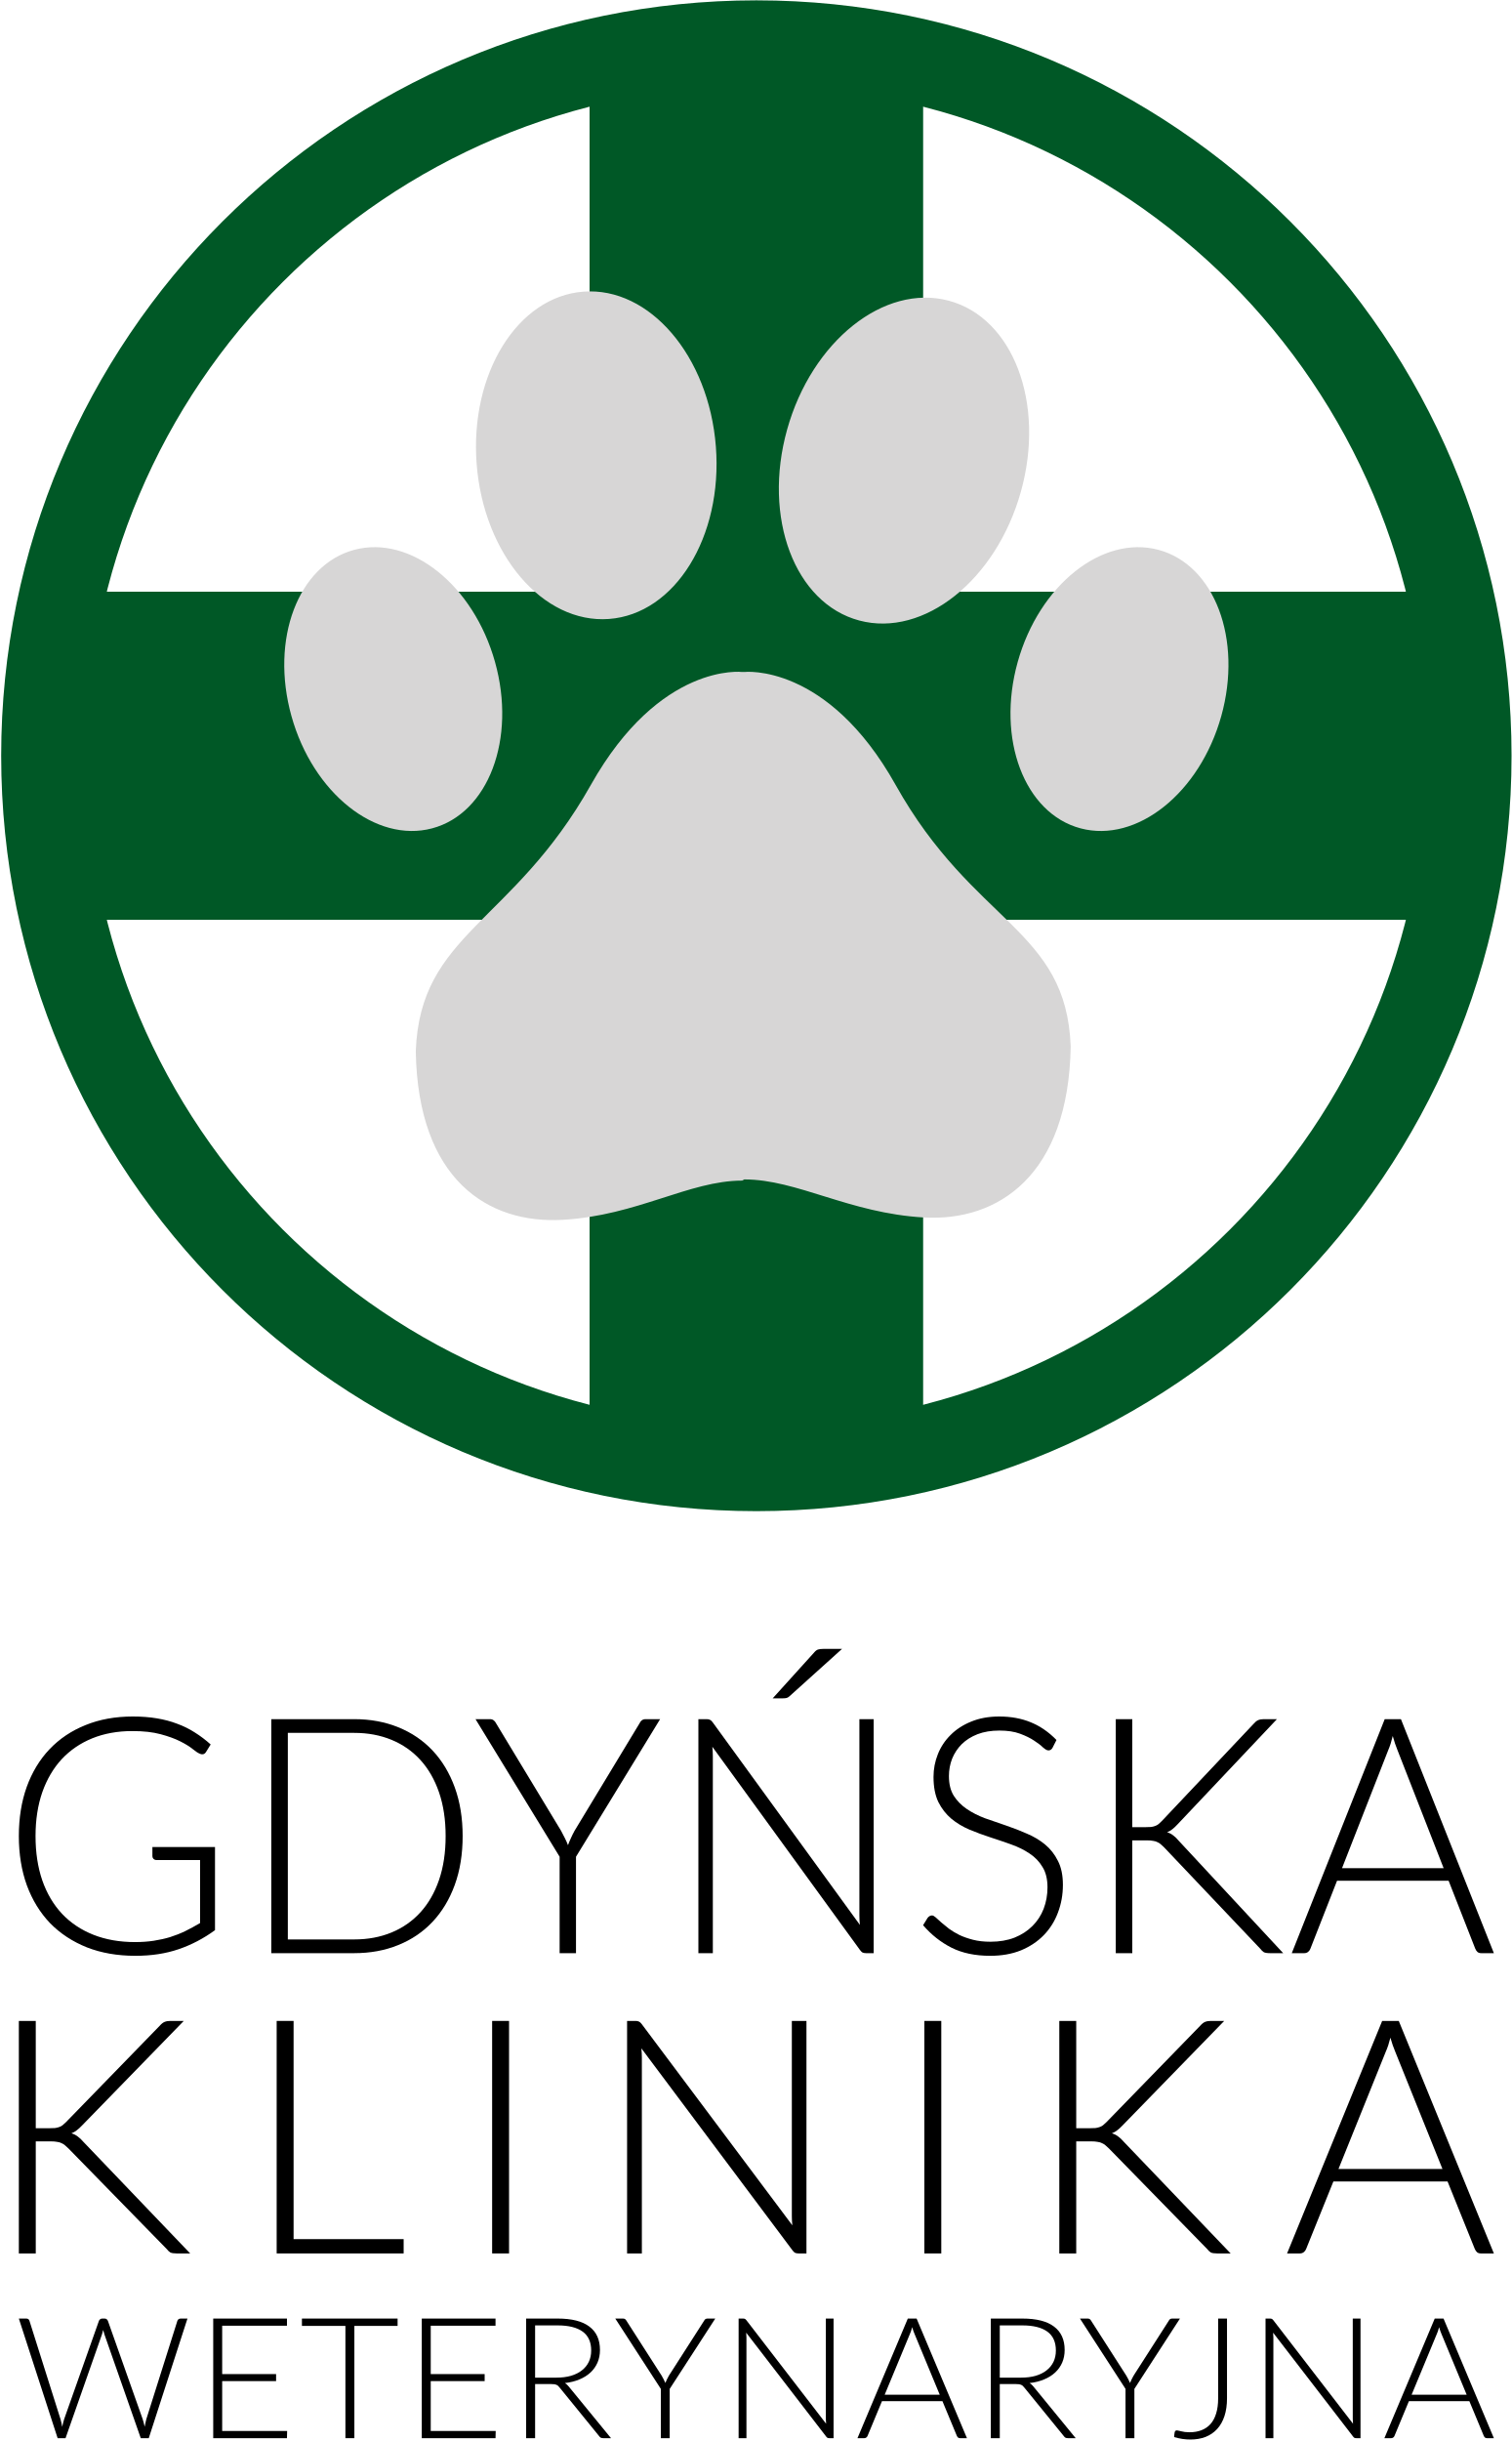
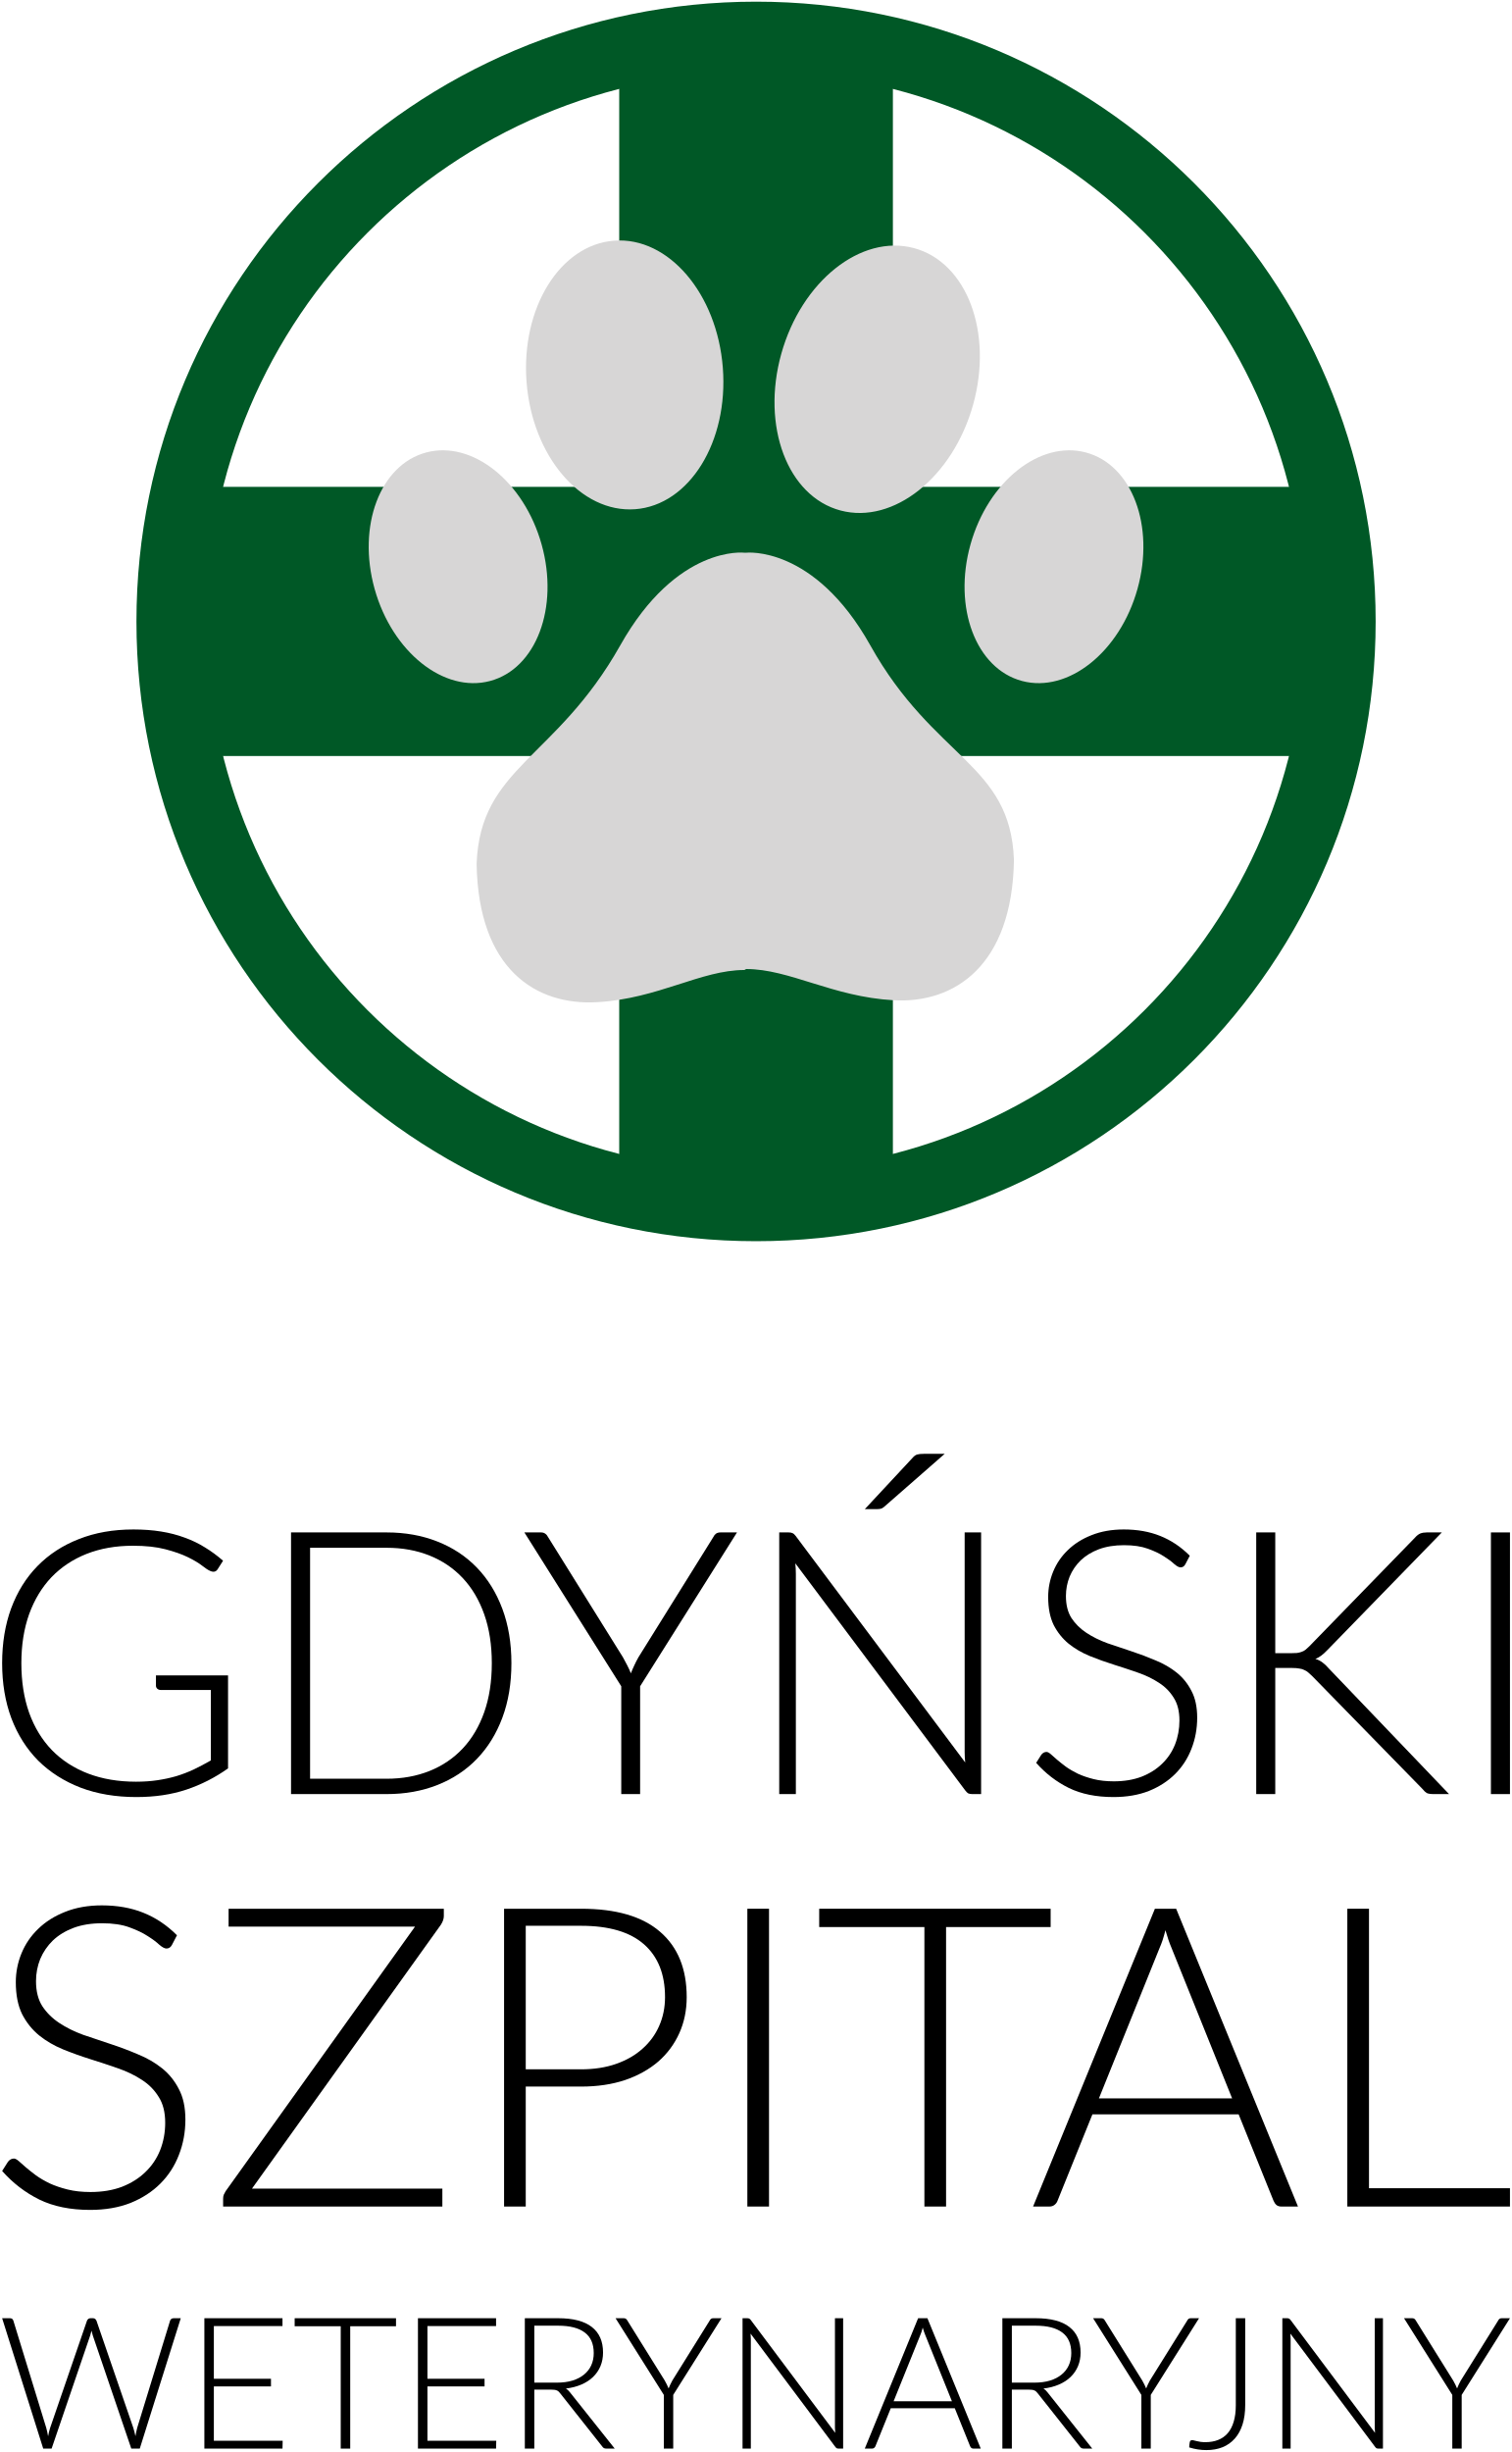
- <svg xmlns="http://www.w3.org/2000/svg" width="835" height="1348" viewBox="0 0 835 1348" fill="none">
-   <path fill-rule="evenodd" clip-rule="evenodd" d="M417.81 834.512C648.202 834.512 834.971 647.742 834.971 417.35C834.971 186.958 648.202 0.189 417.81 0.189C187.418 0.189 0.648 186.958 0.648 417.35C0.648 647.742 187.418 834.512 417.81 834.512ZM417.81 787.341C622.15 787.341 787.801 621.691 787.801 417.35C787.801 213.01 622.15 47.36 417.81 47.36C213.47 47.36 47.819 213.01 47.819 417.35C47.819 621.691 213.47 787.341 417.81 787.341Z" fill="#005826" />
-   <path d="M820.649 507.938V326.763H509.938L509.938 21.243L325.683 21.243L325.683 326.763H14.971V507.938H325.683L325.683 813.458H509.938L509.938 507.938H820.649Z" fill="#005826" />
-   <path d="M591.446 577.946C590.259 648.996 551.45 674.703 510.258 672.321C469.065 669.949 440.414 651.315 411.158 651.315L409.959 651.968C380.703 651.968 352.053 671.256 310.86 673.628C269.666 675.999 230.859 651.588 229.672 580.539C232.06 515.307 282.999 510.51 326.386 433.452C364.589 365.596 409.962 371.087 409.962 371.087H411.158C411.158 371.087 456.922 365.89 494.735 433.452C537.914 510.616 589.058 512.712 591.446 577.946ZM336.397 341.814C372.884 339.114 399.319 296.462 395.439 246.546C391.56 196.63 358.835 158.352 322.348 161.052C285.862 163.751 259.427 206.404 263.306 256.319C267.186 306.235 299.909 344.513 336.397 341.814ZM474.688 342.68C510.344 352.163 550.299 320.309 563.927 271.532C577.554 222.756 559.697 175.527 524.042 166.044C488.386 156.562 448.431 188.416 434.804 237.192C421.176 285.968 439.032 333.198 474.688 342.68ZM639.881 303.626C608.832 295.368 574.037 323.106 562.17 365.582C550.303 408.058 565.853 449.185 596.903 457.442C627.954 465.7 662.747 437.962 674.615 395.486C686.484 353.012 670.933 311.884 639.881 303.626ZM273.449 365.579C261.58 323.105 226.788 295.366 195.738 303.623C164.687 311.881 149.135 353.008 161.004 395.483C172.872 437.957 207.665 465.697 238.716 457.439C269.766 449.183 285.316 408.055 273.449 365.579Z" fill="#D7D6D6" />
-   <path d="M118.766 1019.97V1065.9C112.5 1070.47 105.82 1073.97 98.726 1076.4C91.633 1078.84 83.652 1080.06 74.785 1080.06C64.854 1080.06 55.927 1078.5 48.006 1075.4C40.085 1072.23 33.316 1067.79 27.7 1062.07C22.143 1056.28 17.858 1049.31 14.843 1041.15C11.887 1033 10.409 1023.92 10.409 1013.94C10.409 1003.95 11.857 994.913 14.754 986.816C17.71 978.658 21.907 971.717 27.346 965.994C32.843 960.21 39.464 955.766 47.208 952.661C54.952 949.495 63.671 947.912 73.366 947.912C78.154 947.912 82.559 948.247 86.578 948.917C90.657 949.586 94.441 950.591 97.928 951.93C101.416 953.209 104.667 954.822 107.682 956.77C110.697 958.658 113.594 960.85 116.372 963.346L113.889 967.364C113.062 968.825 111.82 969.16 110.165 968.369C109.278 968.003 108.007 967.151 106.352 965.811C104.697 964.472 102.421 963.072 99.524 961.611C96.628 960.149 93.022 958.84 88.707 957.684C84.45 956.527 79.248 955.949 73.1 955.949C64.942 955.949 57.553 957.288 50.932 959.967C44.37 962.646 38.755 966.481 34.085 971.474C29.474 976.466 25.897 982.554 23.355 989.738C20.872 996.922 19.631 1004.99 19.631 1013.94C19.631 1023.01 20.872 1031.17 23.355 1038.41C25.897 1045.66 29.533 1051.81 34.262 1056.86C39.05 1061.91 44.843 1065.78 51.642 1068.46C58.44 1071.14 66.095 1072.48 74.608 1072.48C78.332 1072.48 81.76 1072.23 84.894 1071.75C88.086 1071.26 91.101 1070.59 93.938 1069.74C96.835 1068.82 99.613 1067.73 102.273 1066.45C104.993 1065.11 107.741 1063.62 110.52 1061.98V1027.18H86.49C85.839 1027.18 85.278 1026.97 84.805 1026.54C84.391 1026.12 84.184 1025.63 84.184 1025.08V1019.97H118.766Z" fill="black" />
-   <path d="M255.561 1013.94C255.561 1023.92 254.112 1032.9 251.216 1040.88C248.319 1048.85 244.24 1055.64 238.979 1061.24C233.718 1066.85 227.393 1071.14 220.003 1074.12C212.673 1077.1 204.574 1078.6 195.707 1078.6H149.864V949.373H195.707C204.574 949.373 212.673 950.865 220.003 953.848C227.393 956.831 233.718 961.124 238.979 966.725C244.24 972.326 248.319 979.114 251.216 987.09C254.112 995.065 255.561 1004.02 255.561 1013.94ZM246.161 1013.94C246.161 1004.93 244.95 996.892 242.526 989.83C240.102 982.767 236.674 976.801 232.24 971.93C227.806 967.06 222.486 963.346 216.279 960.789C210.072 958.232 203.215 956.953 195.707 956.953H158.997V1071.02H195.707C203.215 1071.02 210.072 1069.74 216.279 1067.18C222.486 1064.62 227.806 1060.91 232.24 1056.04C236.674 1051.17 240.102 1045.2 242.526 1038.14C244.95 1031.08 246.161 1023.01 246.161 1013.94Z" fill="black" />
-   <path d="M318.178 1025.35V1078.6H309.134V1025.35L262.67 949.373H270.65C271.478 949.373 272.158 949.586 272.69 950.013C273.222 950.378 273.665 950.926 274.02 951.656L309.932 1011.02C310.7 1012.42 311.41 1013.79 312.06 1015.13C312.71 1016.4 313.272 1017.68 313.745 1018.96C314.218 1017.68 314.75 1016.4 315.341 1015.13C315.932 1013.79 316.612 1012.42 317.38 1011.02L353.292 951.656C353.588 950.987 354.002 950.439 354.534 950.013C355.125 949.586 355.834 949.373 356.662 949.373H364.642L318.178 1025.35Z" fill="black" />
-   <path d="M482.616 949.373V1078.6H478.36C477.591 1078.6 476.941 1078.47 476.409 1078.23C475.936 1077.93 475.463 1077.44 474.99 1076.77L393.501 964.624C393.678 966.451 393.767 968.186 393.767 969.83V1078.6H385.786V949.373H390.309C391.136 949.373 391.757 949.495 392.171 949.739C392.644 949.921 393.146 950.378 393.678 951.108L474.99 1062.98C474.813 1061.15 474.724 1059.42 474.724 1057.77V949.373H482.616ZM465.148 910.561L436.063 936.771C435.531 937.258 434.999 937.562 434.467 937.684C433.935 937.806 433.315 937.866 432.605 937.866H426.841L449.719 912.57C450.428 911.718 451.138 911.17 451.847 910.926C452.615 910.683 453.709 910.561 455.128 910.561H465.148Z" fill="black" />
-   <path d="M581.465 965.081C580.933 966.116 580.164 966.633 579.159 966.633C578.391 966.633 577.386 966.085 576.144 964.99C574.962 963.833 573.336 962.585 571.267 961.245C569.198 959.845 566.597 958.566 563.464 957.41C560.39 956.253 556.577 955.675 552.025 955.675C547.474 955.675 543.454 956.344 539.966 957.684C536.537 959.023 533.641 960.85 531.276 963.163C528.971 965.477 527.197 968.155 525.956 971.2C524.774 974.244 524.182 977.44 524.182 980.789C524.182 985.172 525.069 988.795 526.843 991.656C528.675 994.517 531.069 996.953 534.025 998.962C536.981 1000.97 540.321 1002.68 544.045 1004.08C547.828 1005.42 551.7 1006.75 555.661 1008.09C559.622 1009.43 563.464 1010.93 567.188 1012.57C570.972 1014.15 574.341 1016.16 577.297 1018.6C580.253 1021.03 582.617 1024.05 584.391 1027.64C586.223 1031.17 587.14 1035.58 587.14 1040.88C587.14 1046.3 586.223 1051.41 584.391 1056.22C582.617 1060.97 580.016 1065.11 576.588 1068.64C573.159 1072.17 568.962 1074.97 563.996 1077.04C559.031 1079.05 553.356 1080.06 546.971 1080.06C538.695 1080.06 531.572 1078.57 525.601 1075.58C519.631 1072.54 514.399 1068.4 509.906 1063.16L512.389 1059.14C513.098 1058.23 513.926 1057.77 514.872 1057.77C515.404 1057.77 516.084 1058.14 516.911 1058.87C517.739 1059.6 518.744 1060.51 519.926 1061.61C521.109 1062.64 522.527 1063.8 524.182 1065.08C525.838 1066.3 527.759 1067.45 529.946 1068.55C532.133 1069.59 534.646 1070.47 537.483 1071.2C540.321 1071.93 543.543 1072.29 547.148 1072.29C552.114 1072.29 556.548 1071.53 560.449 1070.01C564.351 1068.43 567.632 1066.3 570.292 1063.62C573.011 1060.94 575.08 1057.77 576.499 1054.12C577.918 1050.41 578.627 1046.45 578.627 1042.25C578.627 1037.68 577.711 1033.94 575.878 1031.02C574.105 1028.03 571.74 1025.57 568.784 1023.62C565.829 1021.61 562.459 1019.94 558.676 1018.6C554.952 1017.26 551.109 1015.95 547.148 1014.67C543.188 1013.39 539.316 1011.96 535.532 1010.38C531.808 1008.79 528.468 1006.79 525.513 1004.35C522.557 1001.85 520.163 998.779 518.33 995.126C516.557 991.412 515.67 986.785 515.67 981.245C515.67 976.922 516.468 972.752 518.064 968.734C519.66 964.716 521.995 961.184 525.069 958.14C528.143 955.035 531.926 952.57 536.419 950.743C540.971 948.856 546.144 947.912 551.937 947.912C558.439 947.912 564.262 948.978 569.405 951.108C574.607 953.239 579.336 956.496 583.593 960.88L581.465 965.081Z" fill="black" />
-   <path d="M625.473 1009.01H632.922C634.045 1009.01 635.02 1008.98 635.848 1008.92C636.676 1008.79 637.415 1008.61 638.065 1008.37C638.774 1008.12 639.395 1007.79 639.927 1007.36C640.518 1006.88 641.139 1006.3 641.789 1005.63L692.421 952.022C693.307 950.987 694.165 950.286 694.992 949.921C695.879 949.556 696.913 949.373 698.096 949.373H705.367L650.568 1007.36C649.444 1008.58 648.439 1009.52 647.553 1010.19C646.725 1010.86 645.779 1011.41 644.715 1011.84C645.957 1012.2 647.08 1012.78 648.085 1013.57C649.09 1014.3 650.095 1015.28 651.1 1016.5L708.825 1078.6H701.465C699.928 1078.6 698.805 1078.41 698.096 1078.05C697.446 1077.62 696.795 1076.98 696.145 1076.13L643.119 1020.24C642.469 1019.57 641.848 1018.99 641.257 1018.51C640.725 1018.02 640.104 1017.62 639.395 1017.32C638.745 1016.95 637.947 1016.71 637.001 1016.59C636.114 1016.4 634.961 1016.31 633.543 1016.31H625.473V1078.6H616.34V949.373H625.473V1009.01Z" fill="black" />
-   <path d="M797.455 1031.66L771.918 966.359C771.031 964.229 770.174 961.671 769.346 958.688C768.992 960.149 768.607 961.55 768.194 962.889C767.78 964.168 767.337 965.355 766.864 966.451L741.326 1031.66H797.455ZM825.21 1078.6H818.205C817.377 1078.6 816.697 1078.38 816.165 1077.96C815.633 1077.47 815.219 1076.86 814.924 1076.13L800.204 1038.6H738.577L723.858 1076.13C723.621 1076.8 723.207 1077.38 722.616 1077.87C722.025 1078.35 721.316 1078.6 720.488 1078.6H713.572L764.913 949.373H773.869L825.21 1078.6Z" fill="black" />
-   <path d="M103.552 1280.38L82.176 1346.44H77.757L57.678 1289.11C57.421 1288.33 57.197 1287.52 57.005 1286.68C56.813 1287.52 56.589 1288.33 56.332 1289.11L36.205 1346.44H31.834L10.41 1280.38H14.493C15.421 1280.38 16.014 1280.8 16.27 1281.64L33.419 1335.93C33.771 1337.18 34.092 1338.6 34.38 1340.18C34.54 1339.37 34.7 1338.63 34.86 1337.94C35.02 1337.23 35.212 1336.56 35.437 1335.93L54.651 1281.64C54.779 1281.3 55.003 1281 55.324 1280.76C55.644 1280.51 56.028 1280.38 56.477 1280.38H57.822C58.27 1280.38 58.638 1280.51 58.926 1280.76C59.215 1280.97 59.439 1281.27 59.599 1281.64L78.814 1335.93C79.038 1336.53 79.23 1337.18 79.39 1337.9C79.582 1338.61 79.758 1339.36 79.918 1340.14C80.078 1339.36 80.222 1338.63 80.351 1337.94C80.511 1337.23 80.671 1336.56 80.831 1335.93L97.98 1281.64C98.076 1281.3 98.284 1281 98.605 1280.76C98.957 1280.51 99.357 1280.38 99.805 1280.38H103.552Z" fill="black" />
-   <path d="M158.612 1342.47L158.516 1346.44H117.781V1280.38H158.516V1284.35H122.729V1311.05H152.511V1314.93H122.729V1342.47H158.612Z" fill="black" />
-   <path d="M219.625 1284.44H195.751V1346.44H190.804V1284.44H166.785V1280.38H219.625V1284.44Z" fill="black" />
-   <path d="M273.82 1342.47L273.724 1346.44H232.989V1280.38H273.724V1284.35H237.937V1311.05H267.72V1314.93H237.937V1342.47H273.82Z" fill="black" />
-   <path d="M307.357 1313.01C310.368 1313.01 313.058 1312.67 315.427 1311.99C317.829 1311.27 319.847 1310.26 321.48 1308.95C323.145 1307.64 324.41 1306.07 325.275 1304.24C326.139 1302.4 326.572 1300.33 326.572 1298.03C326.572 1293.33 324.987 1289.84 321.816 1287.57C318.678 1285.3 314.082 1284.16 308.03 1284.16H295.588V1313.01H307.357ZM337.524 1346.44H333.297C332.752 1346.44 332.288 1346.36 331.904 1346.2C331.552 1346.02 331.215 1345.69 330.895 1345.22L309.087 1318.43C308.83 1318.09 308.558 1317.79 308.27 1317.54C308.014 1317.29 307.71 1317.11 307.357 1316.98C307.037 1316.83 306.637 1316.72 306.156 1316.65C305.708 1316.59 305.148 1316.56 304.475 1316.56H295.588V1346.44H290.641V1280.38H308.03C315.844 1280.38 321.688 1281.86 325.563 1284.82C329.47 1287.74 331.423 1292.05 331.423 1297.75C331.423 1300.27 330.975 1302.57 330.078 1304.66C329.182 1306.74 327.885 1308.58 326.188 1310.17C324.522 1311.72 322.489 1313 320.087 1313.99C317.717 1314.99 315.043 1315.66 312.065 1316C312.833 1316.47 313.522 1317.09 314.13 1317.87L337.524 1346.44Z" fill="black" />
-   <path d="M369.94 1319.22V1346.44H365.041V1319.22L339.87 1280.38H344.193C344.641 1280.38 345.01 1280.49 345.298 1280.71C345.586 1280.9 345.826 1281.18 346.018 1281.55L365.473 1311.89C365.889 1312.61 366.274 1313.31 366.626 1313.99C366.978 1314.65 367.282 1315.3 367.539 1315.95C367.795 1315.3 368.083 1314.65 368.403 1313.99C368.724 1313.31 369.092 1312.61 369.508 1311.89L388.963 1281.55C389.123 1281.21 389.347 1280.93 389.635 1280.71C389.956 1280.49 390.34 1280.38 390.788 1280.38H395.112L369.94 1319.22Z" fill="black" />
-   <path d="M460.463 1280.38V1346.44H458.157C457.741 1346.44 457.388 1346.38 457.1 1346.25C456.844 1346.1 456.588 1345.85 456.332 1345.5L412.186 1288.18C412.282 1289.11 412.33 1290 412.33 1290.84V1346.44H408.007V1280.38H410.457C410.905 1280.38 411.242 1280.44 411.466 1280.57C411.722 1280.66 411.994 1280.9 412.282 1281.27L456.332 1338.46C456.236 1337.52 456.188 1336.63 456.188 1335.79V1280.38H460.463Z" fill="black" />
-   <path d="M519.104 1322.44L505.27 1289.07C504.789 1287.98 504.325 1286.67 503.876 1285.14C503.684 1285.89 503.476 1286.61 503.252 1287.29C503.028 1287.94 502.788 1288.55 502.531 1289.11L488.697 1322.44H519.104ZM534.139 1346.44H530.345C529.896 1346.44 529.528 1346.33 529.24 1346.11C528.952 1345.86 528.727 1345.55 528.567 1345.18L520.593 1325.99H487.208L479.234 1345.18C479.106 1345.52 478.882 1345.82 478.561 1346.06C478.241 1346.31 477.857 1346.44 477.408 1346.44H473.662L501.475 1280.38H506.326L534.139 1346.44Z" fill="black" />
-   <path d="M564.044 1313.01C567.055 1313.01 569.745 1312.67 572.114 1311.99C574.516 1311.27 576.534 1310.26 578.167 1308.95C579.832 1307.64 581.097 1306.07 581.962 1304.24C582.827 1302.4 583.259 1300.33 583.259 1298.03C583.259 1293.33 581.674 1289.84 578.503 1287.57C575.365 1285.3 570.769 1284.16 564.717 1284.16H552.275V1313.01H564.044ZM594.211 1346.44H589.984C589.44 1346.44 588.975 1346.36 588.591 1346.2C588.239 1346.02 587.902 1345.69 587.582 1345.22L565.774 1318.43C565.517 1318.09 565.245 1317.79 564.957 1317.54C564.701 1317.29 564.397 1317.11 564.044 1316.98C563.724 1316.83 563.324 1316.72 562.843 1316.65C562.395 1316.59 561.835 1316.56 561.162 1316.56H552.275V1346.44H547.328V1280.38H564.717C572.531 1280.38 578.375 1281.86 582.25 1284.82C586.157 1287.74 588.111 1292.05 588.111 1297.75C588.111 1300.27 587.662 1302.57 586.766 1304.66C585.869 1306.74 584.572 1308.58 582.875 1310.17C581.209 1311.72 579.176 1313 576.774 1313.99C574.404 1314.99 571.73 1315.66 568.752 1316C569.52 1316.47 570.209 1317.09 570.817 1317.87L594.211 1346.44Z" fill="black" />
-   <path d="M626.628 1319.22V1346.44H621.728V1319.22L596.557 1280.38H600.88C601.328 1280.38 601.697 1280.49 601.985 1280.71C602.273 1280.9 602.513 1281.18 602.705 1281.55L622.16 1311.89C622.576 1312.61 622.961 1313.31 623.313 1313.99C623.665 1314.65 623.97 1315.3 624.226 1315.95C624.482 1315.3 624.77 1314.65 625.09 1313.99C625.411 1313.31 625.779 1312.61 626.195 1311.89L645.65 1281.55C645.81 1281.21 646.034 1280.93 646.323 1280.71C646.643 1280.49 647.027 1280.38 647.475 1280.38H651.799L626.628 1319.22Z" fill="black" />
-   <path d="M677.792 1324.4C677.792 1328.11 677.327 1331.38 676.399 1334.21C675.47 1337.04 674.125 1339.42 672.363 1341.35C670.602 1343.28 668.473 1344.74 665.975 1345.74C663.477 1346.7 660.659 1347.19 657.52 1347.19C656.079 1347.19 654.622 1347.08 653.149 1346.86C651.676 1346.64 650.155 1346.3 648.585 1345.83C648.617 1345.4 648.649 1344.96 648.682 1344.52C648.746 1344.09 648.81 1343.65 648.874 1343.22C648.938 1342.94 649.05 1342.69 649.21 1342.47C649.402 1342.25 649.722 1342.14 650.171 1342.14C650.459 1342.14 650.795 1342.21 651.179 1342.33C651.596 1342.42 652.076 1342.53 652.621 1342.66C653.165 1342.78 653.805 1342.91 654.542 1343.03C655.278 1343.12 656.127 1343.17 657.088 1343.17C659.522 1343.17 661.715 1342.8 663.669 1342.05C665.622 1341.3 667.288 1340.17 668.665 1338.64C670.042 1337.09 671.082 1335.14 671.787 1332.81C672.524 1330.44 672.892 1327.67 672.892 1324.5V1280.38H677.792V1324.4Z" fill="black" />
-   <path d="M751.534 1280.38V1346.44H749.228C748.811 1346.44 748.459 1346.38 748.171 1346.25C747.915 1346.1 747.659 1345.85 747.402 1345.5L703.257 1288.18C703.353 1289.11 703.401 1290 703.401 1290.84V1346.44H699.078V1280.38H701.528C701.976 1280.38 702.312 1280.44 702.536 1280.57C702.793 1280.66 703.065 1280.9 703.353 1281.27L747.402 1338.46C747.306 1337.52 747.258 1336.63 747.258 1335.79V1280.38H751.534Z" fill="black" />
-   <path d="M810.175 1322.44L796.34 1289.07C795.86 1287.98 795.395 1286.67 794.947 1285.14C794.755 1285.89 794.547 1286.61 794.323 1287.29C794.099 1287.94 793.858 1288.55 793.602 1289.11L779.768 1322.44H810.175ZM825.21 1346.44H821.415C820.967 1346.44 820.599 1346.33 820.31 1346.11C820.022 1345.86 819.798 1345.55 819.638 1345.18L811.664 1325.99H778.279L770.304 1345.18C770.176 1345.52 769.952 1345.82 769.632 1346.06C769.312 1346.31 768.927 1346.44 768.479 1346.44H764.732L792.545 1280.38H797.397L825.21 1346.44Z" fill="black" />
-   <path d="M19.756 1175.27H27.378C28.527 1175.27 29.526 1175.24 30.372 1175.18C31.219 1175.06 31.976 1174.88 32.641 1174.64C33.367 1174.4 34.002 1174.06 34.546 1173.64C35.151 1173.16 35.786 1172.58 36.452 1171.92L88.264 1118.65C89.172 1117.62 90.049 1116.93 90.896 1116.57C91.803 1116.2 92.862 1116.02 94.072 1116.02H101.512L45.435 1173.64C44.286 1174.85 43.258 1175.79 42.35 1176.45C41.503 1177.12 40.535 1177.66 39.446 1178.09C40.717 1178.45 41.866 1179.02 42.895 1179.81C43.923 1180.54 44.951 1181.51 45.98 1182.71L105.051 1244.42H97.52C95.947 1244.42 94.798 1244.24 94.072 1243.87C93.406 1243.45 92.741 1242.82 92.076 1241.97L37.813 1186.44C37.148 1185.77 36.513 1185.2 35.907 1184.71C35.363 1184.23 34.728 1183.83 34.002 1183.53C33.337 1183.17 32.52 1182.93 31.552 1182.81C30.645 1182.62 29.465 1182.53 28.013 1182.53H19.756V1244.42H10.41V1116.02H19.756V1175.27Z" fill="black" />
-   <path d="M222.971 1236.52V1244.42H152.829V1116.02H162.175V1236.52H222.971Z" fill="black" />
-   <path d="M281.2 1244.42H271.854V1116.02H281.2V1244.42Z" fill="black" />
-   <path d="M445.483 1116.02V1244.42H441.128C440.341 1244.42 439.676 1244.3 439.132 1244.06C438.648 1243.75 438.164 1243.27 437.68 1242.6L354.29 1131.17C354.471 1132.99 354.562 1134.71 354.562 1136.35V1244.42H346.395V1116.02H351.023C351.87 1116.02 352.505 1116.14 352.929 1116.38C353.413 1116.57 353.927 1117.02 354.471 1117.75L437.68 1228.9C437.498 1227.09 437.408 1225.36 437.408 1223.73V1116.02H445.483Z" fill="black" />
-   <path d="M519.96 1244.42H510.613V1116.02H519.96V1244.42Z" fill="black" />
-   <path d="M594.501 1175.27H602.123C603.273 1175.27 604.271 1175.24 605.118 1175.18C605.965 1175.06 606.721 1174.88 607.386 1174.64C608.112 1174.4 608.747 1174.06 609.292 1173.64C609.897 1173.16 610.532 1172.58 611.197 1171.92L663.01 1118.65C663.917 1117.62 664.794 1116.93 665.641 1116.57C666.549 1116.2 667.607 1116.02 668.817 1116.02H676.258L620.18 1173.64C619.031 1174.85 618.003 1175.79 617.095 1176.45C616.248 1177.12 615.28 1177.66 614.192 1178.09C615.462 1178.45 616.611 1179.02 617.64 1179.81C618.668 1180.54 619.697 1181.51 620.725 1182.71L679.797 1244.42H672.265C670.692 1244.42 669.543 1244.24 668.817 1243.87C668.152 1243.45 667.486 1242.82 666.821 1241.97L612.558 1186.44C611.893 1185.77 611.258 1185.2 610.653 1184.71C610.108 1184.23 609.473 1183.83 608.747 1183.53C608.082 1183.17 607.265 1182.93 606.297 1182.81C605.39 1182.62 604.21 1182.53 602.758 1182.53H594.501V1244.42H585.155V1116.02H594.501V1175.27Z" fill="black" />
-   <path d="M796.809 1197.78L770.675 1132.9C769.768 1130.78 768.891 1128.24 768.044 1125.28C767.681 1126.73 767.288 1128.12 766.864 1129.45C766.441 1130.72 765.987 1131.9 765.503 1132.99L739.37 1197.78H796.809ZM825.21 1244.42H818.042C817.195 1244.42 816.499 1244.21 815.955 1243.78C815.41 1243.3 814.987 1242.69 814.684 1241.97L799.622 1204.67H736.557L721.494 1241.97C721.252 1242.63 720.829 1243.21 720.224 1243.69C719.619 1244.18 718.893 1244.42 718.046 1244.42H710.969L763.507 1116.02H772.672L825.21 1244.42Z" fill="black" />
+ <svg xmlns="http://www.w3.org/2000/svg" width="656" height="1064" viewBox="0 0 656 1064" fill="none">
+   <path fill-rule="evenodd" clip-rule="evenodd" d="M328.159 538.597C476.689 538.597 597.096 418.19 597.096 269.66C597.096 121.13 476.689 0.723 328.159 0.723C179.63 0.723 59.223 121.13 59.223 269.66C59.223 418.19 179.63 538.597 328.159 538.597ZM328.159 508.187C459.894 508.187 566.686 401.395 566.686 269.66C566.686 137.925 459.894 31.133 328.159 31.133C196.425 31.133 89.633 137.925 89.633 269.66C89.633 401.395 196.425 508.187 328.159 508.187Z" fill="#005826" />
+   <path d="M587.863 328.06V211.259H387.553L387.553 14.296L268.767 14.296L268.767 211.259H68.456V328.06H268.767L268.767 525.024H387.553L387.553 328.06H587.863Z" fill="#005826" />
+   <path d="M440.1 373.193C439.335 418.998 414.315 435.571 387.76 434.035C361.203 432.506 342.732 420.493 323.871 420.493L323.098 420.914C304.237 420.914 285.767 433.348 259.211 434.877C232.654 436.406 207.636 420.669 206.871 374.865C208.41 332.811 241.249 329.719 269.22 280.04C293.849 236.294 323.1 239.835 323.1 239.835H323.871C323.871 239.835 353.374 236.484 377.752 280.04C405.589 329.786 438.56 331.138 440.1 373.193ZM275.674 220.963C299.196 219.222 316.239 191.725 313.738 159.545C311.237 127.365 290.14 102.688 266.617 104.428C243.095 106.169 226.053 133.666 228.554 165.846C231.055 198.026 252.151 222.703 275.674 220.963ZM364.828 221.521C387.815 227.635 413.573 207.099 422.359 175.654C431.144 144.208 419.632 113.76 396.646 107.647C373.659 101.534 347.901 122.07 339.115 153.515C330.33 184.96 341.841 215.408 364.828 221.521ZM471.325 196.344C451.308 191.02 428.877 208.902 421.226 236.286C413.576 263.669 423.601 290.183 443.618 295.506C463.636 300.83 486.066 282.948 493.718 255.564C501.369 228.182 491.344 201.667 471.325 196.344ZM235.092 236.283C227.441 208.901 205.011 191.018 184.993 196.342C164.975 201.665 154.95 228.18 162.601 255.563C170.252 282.945 192.683 300.828 212.701 295.504C232.718 290.182 242.743 263.667 235.092 236.283Z" fill="#D7D6D6" />
+   <path d="M74.624 843.97C74.076 845.005 73.285 845.523 72.25 845.523C71.458 845.523 70.423 844.975 69.145 843.879C67.927 842.722 66.253 841.474 64.122 840.135C61.991 838.734 59.312 837.456 56.085 836.299C52.919 835.142 48.992 834.564 44.305 834.564C39.617 834.564 35.477 835.234 31.885 836.573C28.353 837.912 25.37 839.739 22.935 842.052C20.56 844.366 18.734 847.045 17.455 850.089C16.238 853.133 15.629 856.329 15.629 859.678C15.629 864.061 16.542 867.684 18.369 870.545C20.256 873.407 22.722 875.842 25.766 877.851C28.81 879.86 32.25 881.565 36.085 882.965C39.982 884.305 43.97 885.644 48.049 886.984C52.128 888.323 56.085 889.815 59.921 891.459C63.817 893.041 67.288 895.051 70.332 897.486C73.376 899.921 75.811 902.935 77.638 906.527C79.525 910.058 80.469 914.472 80.469 919.769C80.469 925.187 79.525 930.302 77.638 935.111C75.811 939.86 73.132 944 69.601 947.531C66.07 951.063 61.747 953.863 56.633 955.933C51.519 957.942 45.674 958.947 39.099 958.947C30.576 958.947 23.239 957.455 17.09 954.472C10.941 951.428 5.553 947.288 0.926 942.052L3.483 938.034C4.213 937.12 5.066 936.664 6.04 936.664C6.588 936.664 7.288 937.029 8.14 937.76C8.993 938.49 10.028 939.404 11.245 940.499C12.463 941.534 13.924 942.691 15.629 943.97C17.334 945.187 19.312 946.344 21.565 947.44C23.818 948.475 26.405 949.358 29.328 950.088C32.25 950.819 35.568 951.184 39.282 951.184C44.396 951.184 48.962 950.423 52.98 948.901C56.999 947.318 60.378 945.187 63.117 942.509C65.918 939.83 68.049 936.664 69.51 933.011C70.971 929.297 71.702 925.34 71.702 921.139C71.702 916.573 70.758 912.828 68.871 909.906C67.044 906.923 64.609 904.457 61.565 902.509C58.521 900.5 55.05 898.825 51.154 897.486C47.318 896.146 43.361 894.838 39.282 893.559C35.203 892.28 31.215 890.85 27.318 889.267C23.483 887.684 20.043 885.675 16.999 883.239C13.955 880.743 11.489 877.669 9.602 874.016C7.775 870.302 6.862 865.675 6.862 860.134C6.862 855.812 7.684 851.641 9.328 847.623C10.971 843.605 13.376 840.074 16.542 837.03C19.708 833.925 23.605 831.459 28.232 829.632C32.92 827.745 38.247 826.801 44.213 826.801C50.91 826.801 56.907 827.867 62.204 829.998C67.562 832.128 72.432 835.386 76.816 839.769L74.624 843.97Z" fill="black" />
+   <path d="M192.643 831.459C192.643 832.616 192.217 833.864 191.364 835.203L109.356 949.723H192.004V957.486H96.844V954.107C96.844 953.437 96.936 952.859 97.118 952.372C97.362 951.824 97.636 951.306 97.94 950.819L180.132 836.025H99.219V828.262H192.643V831.459Z" fill="black" />
+   <path d="M252.215 897.943C257.877 897.943 262.96 897.151 267.466 895.568C271.971 893.985 275.776 891.793 278.881 888.993C282.047 886.192 284.452 882.905 286.096 879.13C287.8 875.294 288.653 871.124 288.653 866.618C288.653 856.695 285.609 849.054 279.52 843.696C273.432 838.339 264.33 835.66 252.215 835.66H228.196V897.943H252.215ZM252.215 828.262C267.374 828.262 278.79 831.581 286.461 838.217C294.193 844.853 298.059 854.32 298.059 866.618C298.059 872.281 296.994 877.486 294.863 882.235C292.732 886.984 289.688 891.093 285.73 894.564C281.773 897.973 276.963 900.652 271.301 902.6C265.639 904.487 259.277 905.431 252.215 905.431H228.196V957.486H218.79V828.262H252.215Z" fill="black" />
+   <path d="M333.79 957.486H324.383V828.262H333.79V957.486Z" fill="black" />
+   <path d="M456.025 836.208H410.637V957.486H401.231V836.208H355.569V828.262H456.025V836.208Z" fill="black" />
+   <path d="M534.795 910.545L508.493 845.249C507.58 843.118 506.697 840.561 505.845 837.577C505.48 839.039 505.084 840.439 504.658 841.778C504.232 843.057 503.775 844.244 503.288 845.34L476.987 910.545H534.795ZM563.379 957.486H556.165C555.312 957.486 554.612 957.273 554.064 956.846C553.516 956.359 553.09 955.75 552.786 955.02L537.626 917.486H474.156L458.996 955.02C458.752 955.69 458.326 956.268 457.717 956.755C457.109 957.242 456.378 957.486 455.526 957.486H448.402L501.279 828.262H510.503L563.379 957.486Z" fill="black" />
+   <path d="M655.392 949.54V957.486H584.799V828.262H594.205V949.54H655.392Z" fill="black" />
+   <path d="M98.984 726.996V767.359C93.314 771.371 87.269 774.447 80.849 776.587C74.429 778.727 67.207 779.797 59.183 779.797C50.196 779.797 42.118 778.433 34.949 775.704C27.781 772.922 21.655 769.017 16.573 763.989C11.545 758.906 7.666 752.781 4.938 745.613C2.263 738.444 0.926 730.473 0.926 721.7C0.926 712.927 2.236 704.982 4.858 697.867C7.533 690.699 11.331 684.6 16.252 679.572C21.228 674.49 27.219 670.584 34.227 667.856C41.235 665.074 49.126 663.683 57.899 663.683C62.232 663.683 66.218 663.978 69.856 664.566C73.547 665.155 76.971 666.037 80.127 667.214C83.283 668.338 86.225 669.755 88.954 671.467C91.682 673.125 94.303 675.051 96.817 677.245L94.571 680.775C93.822 682.059 92.698 682.354 91.201 681.658C90.398 681.337 89.248 680.588 87.75 679.411C86.252 678.234 84.192 677.004 81.571 675.72C78.95 674.436 75.687 673.286 71.781 672.27C67.93 671.253 63.222 670.745 57.658 670.745C50.276 670.745 43.589 671.922 37.597 674.276C31.659 676.629 26.577 680 22.351 684.386C18.178 688.773 14.942 694.123 12.641 700.435C10.395 706.748 9.271 713.836 9.271 721.7C9.271 729.671 10.395 736.839 12.641 743.205C14.942 749.571 18.232 754.974 22.512 759.415C26.845 763.855 32.087 767.252 38.239 769.606C44.391 771.96 51.319 773.136 59.023 773.136C62.393 773.136 65.496 772.922 68.331 772.494C71.22 772.067 73.948 771.478 76.516 770.729C79.137 769.927 81.651 768.964 84.059 767.84C86.519 766.663 89.007 765.353 91.521 763.908V733.335H69.775C69.187 733.335 68.679 733.148 68.251 732.774C67.876 732.399 67.689 731.971 67.689 731.49V726.996H98.984Z" fill="black" />
+   <path d="M221.975 721.7C221.975 730.473 220.664 738.364 218.043 745.372C215.421 752.38 211.73 758.345 206.969 763.266C202.208 768.188 196.484 771.96 189.797 774.581C183.163 777.202 175.834 778.513 167.81 778.513H126.324V664.967H167.81C175.834 664.967 183.163 666.278 189.797 668.899C196.484 671.521 202.208 675.292 206.969 680.214C211.73 685.135 215.421 691.1 218.043 698.108C220.664 705.116 221.975 712.98 221.975 721.7ZM213.469 721.7C213.469 713.782 212.372 706.721 210.179 700.515C207.985 694.31 204.883 689.067 200.87 684.788C196.858 680.508 192.044 677.245 186.426 674.998C180.809 672.751 174.604 671.628 167.81 671.628H134.589V771.853H167.81C174.604 771.853 180.809 770.729 186.426 768.482C192.044 766.235 196.858 762.972 200.87 758.692C204.883 754.413 207.985 749.17 210.179 742.965C212.372 736.759 213.469 729.671 213.469 721.7Z" fill="black" />
+   <path d="M277.838 731.73V778.513H269.653V731.73L227.605 664.967H234.827C235.576 664.967 236.192 665.155 236.673 665.529C237.155 665.85 237.556 666.331 237.877 666.973L270.376 719.132C271.071 720.363 271.713 721.566 272.301 722.743C272.89 723.867 273.398 724.99 273.826 726.113C274.254 724.99 274.736 723.867 275.271 722.743C275.805 721.566 276.421 720.363 277.116 719.132L309.615 666.973C309.882 666.385 310.257 665.903 310.738 665.529C311.273 665.155 311.915 664.967 312.664 664.967H319.886L277.838 731.73Z" fill="black" />
+   <path d="M425.845 664.967V778.513H421.993C421.298 778.513 420.709 778.406 420.228 778.192C419.8 777.924 419.372 777.496 418.944 776.908L345.2 678.368C345.36 679.973 345.44 681.498 345.44 682.942V778.513H338.218V664.967H342.311C343.06 664.967 343.621 665.074 343.996 665.288C344.424 665.449 344.879 665.85 345.36 666.492L418.944 764.791C418.783 763.186 418.703 761.662 418.703 760.217V664.967H425.845ZM410.037 630.864L383.717 653.894C383.235 654.322 382.754 654.589 382.272 654.696C381.791 654.803 381.229 654.857 380.587 654.857H375.371L396.074 632.629C396.716 631.88 397.358 631.398 398 631.184C398.696 630.971 399.685 630.864 400.969 630.864H410.037Z" fill="black" />
+   <path d="M514.496 678.769C514.014 679.679 513.319 680.133 512.41 680.133C511.714 680.133 510.805 679.652 509.681 678.689C508.611 677.673 507.14 676.576 505.268 675.399C503.395 674.169 501.042 673.045 498.206 672.029C495.425 671.012 491.974 670.504 487.855 670.504C483.736 670.504 480.098 671.093 476.942 672.27C473.839 673.446 471.218 675.051 469.078 677.084C466.991 679.117 465.386 681.471 464.263 684.146C463.193 686.82 462.658 689.629 462.658 692.571C462.658 696.423 463.461 699.606 465.065 702.12C466.724 704.635 468.89 706.775 471.565 708.54C474.24 710.305 477.263 711.803 480.633 713.034C484.057 714.21 487.561 715.387 491.145 716.564C494.729 717.741 498.206 719.052 501.577 720.496C505 721.887 508.05 723.653 510.724 725.792C513.399 727.932 515.539 730.58 517.144 733.737C518.802 736.839 519.632 740.718 519.632 745.372C519.632 750.133 518.802 754.627 517.144 758.853C515.539 763.026 513.185 766.663 510.082 769.766C506.98 772.869 503.181 775.33 498.688 777.149C494.194 778.914 489.058 779.797 483.281 779.797C475.791 779.797 469.345 778.486 463.942 775.865C458.539 773.19 453.805 769.552 449.739 764.952L451.986 761.421C452.628 760.618 453.377 760.217 454.233 760.217C454.714 760.217 455.329 760.538 456.078 761.18C456.827 761.822 457.737 762.624 458.806 763.587C459.876 764.497 461.16 765.513 462.658 766.637C464.156 767.707 465.895 768.723 467.874 769.686C469.853 770.595 472.127 771.371 474.695 772.013C477.263 772.655 480.178 772.976 483.441 772.976C487.935 772.976 491.947 772.307 495.478 770.97C499.009 769.579 501.978 767.707 504.385 765.353C506.846 762.999 508.718 760.217 510.002 757.007C511.286 753.744 511.928 750.267 511.928 746.576C511.928 742.563 511.099 739.273 509.44 736.706C507.836 734.084 505.696 731.918 503.021 730.206C500.346 728.44 497.297 726.969 493.873 725.792C490.503 724.615 487.026 723.465 483.441 722.342C479.857 721.218 476.353 719.961 472.929 718.57C469.559 717.179 466.537 715.414 463.862 713.274C461.187 711.081 459.02 708.379 457.362 705.17C455.757 701.906 454.955 697.841 454.955 692.973C454.955 689.174 455.677 685.51 457.121 681.979C458.566 678.448 460.679 675.346 463.461 672.671C466.242 669.942 469.666 667.776 473.732 666.171C477.851 664.513 482.532 663.683 487.775 663.683C493.659 663.683 498.929 664.62 503.583 666.492C508.29 668.364 512.57 671.226 516.422 675.078L514.496 678.769Z" fill="black" />
+   <path d="M553.52 717.367H560.26C561.277 717.367 562.159 717.34 562.908 717.286C563.657 717.179 564.326 717.019 564.914 716.805C565.556 716.591 566.118 716.297 566.599 715.922C567.134 715.494 567.696 714.986 568.285 714.398L614.104 667.294C614.906 666.385 615.682 665.77 616.431 665.449C617.233 665.128 618.17 664.967 619.24 664.967H625.82L576.229 715.922C575.212 716.992 574.303 717.821 573.5 718.41C572.751 718.998 571.896 719.48 570.933 719.854C572.056 720.175 573.072 720.683 573.982 721.379C574.891 722.021 575.801 722.877 576.71 723.947L628.949 778.513H622.289C620.898 778.513 619.881 778.352 619.24 778.031C618.651 777.657 618.063 777.095 617.474 776.346L569.488 727.237C568.9 726.648 568.338 726.14 567.803 725.712C567.322 725.284 566.76 724.936 566.118 724.669C565.529 724.348 564.807 724.134 563.951 724.027C563.149 723.867 562.106 723.786 560.822 723.786H553.52V778.513H545.254V664.967H553.52V717.367Z" fill="black" />
+   <path d="M655.392 778.513H647.127V664.967H655.392V778.513Z" fill="black" />
+   <path d="M78.46 1005.95L60.666 1062.53H56.987L40.273 1013.43C40.059 1012.76 39.873 1012.07 39.713 1011.35C39.553 1012.07 39.366 1012.76 39.153 1013.43L22.399 1062.53H18.76L0.926 1005.95H4.325C5.098 1005.95 5.591 1006.31 5.804 1007.03L20.079 1053.54C20.373 1054.6 20.639 1055.81 20.879 1057.17C21.012 1056.48 21.146 1055.84 21.279 1055.25C21.412 1054.64 21.572 1054.07 21.759 1053.54L37.753 1007.03C37.86 1006.74 38.047 1006.48 38.313 1006.27C38.58 1006.06 38.9 1005.95 39.273 1005.95H40.393C40.766 1005.95 41.072 1006.06 41.312 1006.27C41.552 1006.46 41.739 1006.71 41.872 1007.03L57.867 1053.54C58.053 1054.04 58.213 1054.6 58.346 1055.21C58.507 1055.83 58.653 1056.47 58.786 1057.13C58.92 1056.47 59.04 1055.84 59.146 1055.25C59.28 1054.64 59.413 1054.07 59.546 1053.54L73.821 1007.03C73.901 1006.74 74.075 1006.48 74.341 1006.27C74.634 1006.06 74.968 1005.95 75.341 1005.95H78.46Z" fill="black" />
+   <path d="M122.693 1059.13L122.613 1062.53H88.704V1005.95H122.613V1009.35H92.823V1032.22H117.615V1035.54H92.823V1059.13H122.693Z" fill="black" />
+   <path d="M171.883 1009.43H152.01V1062.53H147.891V1009.43H127.898V1005.95H171.883V1009.43Z" fill="black" />
+   <path d="M215.396 1059.13L215.316 1062.53H181.408V1005.95H215.316V1009.35H185.526V1032.22H210.318V1035.54H185.526V1059.13H215.396Z" fill="black" />
+   <path d="M241.714 1033.9C244.22 1033.9 246.459 1033.61 248.432 1033.02C250.431 1032.41 252.11 1031.54 253.47 1030.42C254.856 1029.3 255.909 1027.96 256.629 1026.38C257.349 1024.81 257.708 1023.04 257.708 1021.07C257.708 1017.04 256.389 1014.06 253.75 1012.11C251.137 1010.16 247.312 1009.19 242.274 1009.19H231.917V1033.9H241.714ZM266.825 1062.53H263.307C262.853 1062.53 262.467 1062.47 262.147 1062.33C261.854 1062.17 261.574 1061.89 261.307 1061.49L243.153 1038.54C242.94 1038.25 242.714 1037.99 242.474 1037.78C242.26 1037.57 242.007 1037.41 241.714 1037.3C241.447 1037.17 241.114 1037.07 240.714 1037.02C240.341 1036.97 239.874 1036.94 239.315 1036.94H231.917V1062.53H227.799V1005.95H242.274C248.778 1005.95 253.643 1007.22 256.869 1009.75C260.121 1012.26 261.747 1015.95 261.747 1020.83C261.747 1022.99 261.374 1024.96 260.628 1026.74C259.881 1028.53 258.801 1030.1 257.389 1031.46C256.002 1032.8 254.31 1033.89 252.31 1034.74C250.338 1035.59 248.112 1036.17 245.633 1036.46C246.272 1036.86 246.845 1037.39 247.352 1038.06L266.825 1062.53Z" fill="black" />
+   <path d="M292.21 1039.22V1062.53H288.131V1039.22L267.178 1005.95H270.777C271.15 1005.95 271.457 1006.04 271.697 1006.23C271.937 1006.39 272.137 1006.63 272.297 1006.95L288.491 1032.94C288.838 1033.56 289.158 1034.16 289.451 1034.74C289.744 1035.3 289.997 1035.86 290.211 1036.42C290.424 1035.86 290.664 1035.3 290.93 1034.74C291.197 1034.16 291.504 1033.56 291.85 1032.94L308.045 1006.95C308.178 1006.66 308.365 1006.42 308.605 1006.23C308.871 1006.04 309.191 1005.95 309.564 1005.95H313.163L292.21 1039.22Z" fill="black" />
+   <path d="M365.963 1005.95V1062.53H364.044C363.698 1062.53 363.404 1062.48 363.164 1062.37C362.951 1062.24 362.738 1062.03 362.525 1061.73L325.777 1012.63C325.857 1013.43 325.897 1014.19 325.897 1014.91V1062.53H322.298V1005.95H324.337C324.711 1005.95 324.991 1006 325.177 1006.11C325.39 1006.19 325.617 1006.39 325.857 1006.71L362.525 1055.69C362.445 1054.89 362.405 1054.14 362.405 1053.42V1005.95H365.963Z" fill="black" />
+   <path d="M413.178 1041.98L401.662 1013.39C401.262 1012.46 400.876 1011.34 400.503 1010.03C400.343 1010.67 400.169 1011.28 399.983 1011.87C399.796 1012.43 399.596 1012.95 399.383 1013.43L387.867 1041.98H413.178ZM425.694 1062.53H422.535C422.162 1062.53 421.855 1062.44 421.615 1062.25C421.376 1062.04 421.189 1061.77 421.056 1061.45L414.418 1045.02H386.627L379.989 1061.45C379.883 1061.75 379.696 1062 379.43 1062.21C379.163 1062.43 378.843 1062.53 378.47 1062.53H375.351L398.503 1005.95H402.542L425.694 1062.53Z" fill="black" />
+   <path d="M448.988 1033.9C451.494 1033.9 453.733 1033.61 455.706 1033.02C457.705 1032.41 459.385 1031.54 460.744 1030.42C462.13 1029.3 463.183 1027.96 463.903 1026.38C464.623 1024.81 464.983 1023.04 464.983 1021.07C464.983 1017.04 463.663 1014.06 461.024 1012.11C458.412 1010.16 454.586 1009.19 449.548 1009.19H439.191V1033.9H448.988ZM474.1 1062.53H470.581C470.128 1062.53 469.741 1062.47 469.421 1062.33C469.128 1062.17 468.848 1061.89 468.582 1061.49L450.428 1038.54C450.214 1038.25 449.988 1037.99 449.748 1037.78C449.535 1037.57 449.281 1037.41 448.988 1037.3C448.722 1037.17 448.388 1037.07 447.988 1037.02C447.615 1036.97 447.149 1036.94 446.589 1036.94H439.191V1062.53H435.073V1005.95H449.548C456.052 1005.95 460.917 1007.22 464.143 1009.75C467.395 1012.26 469.021 1015.95 469.021 1020.83C469.021 1022.99 468.648 1024.96 467.902 1026.74C467.155 1028.53 466.076 1030.1 464.663 1031.46C463.277 1032.8 461.584 1033.89 459.585 1034.74C457.612 1035.59 455.386 1036.17 452.907 1036.46C453.547 1036.86 454.12 1037.39 454.626 1038.06L474.1 1062.53Z" fill="black" />
+   <path d="M499.484 1039.22V1062.53H495.406V1039.22L474.453 1005.95H478.052C478.425 1005.95 478.731 1006.04 478.971 1006.23C479.211 1006.39 479.411 1006.63 479.571 1006.95L495.766 1032.94C496.112 1033.56 496.432 1034.16 496.725 1034.74C497.018 1035.3 497.272 1035.86 497.485 1036.42C497.698 1035.86 497.938 1035.3 498.205 1034.74C498.471 1034.16 498.778 1033.56 499.124 1032.94L515.319 1006.95C515.452 1006.66 515.639 1006.42 515.879 1006.23C516.145 1006.04 516.465 1005.95 516.839 1005.95H520.437L499.484 1039.22Z" fill="black" />
+   <path d="M540.475 1043.66C540.475 1046.83 540.088 1049.63 539.315 1052.06C538.542 1054.48 537.423 1056.52 535.956 1058.17C534.49 1059.83 532.718 1061.08 530.638 1061.93C528.559 1062.76 526.213 1063.17 523.601 1063.17C522.401 1063.17 521.188 1063.08 519.962 1062.89C518.736 1062.71 517.469 1062.41 516.163 1062.01C516.19 1061.64 516.216 1061.27 516.243 1060.89C516.296 1060.52 516.35 1060.15 516.403 1059.77C516.456 1059.53 516.55 1059.32 516.683 1059.13C516.843 1058.95 517.109 1058.85 517.483 1058.85C517.723 1058.85 518.003 1058.91 518.322 1059.01C518.669 1059.09 519.069 1059.19 519.522 1059.29C519.975 1059.4 520.508 1059.51 521.121 1059.61C521.735 1059.69 522.441 1059.73 523.241 1059.73C525.267 1059.73 527.093 1059.41 528.719 1058.77C530.345 1058.13 531.731 1057.16 532.878 1055.85C534.024 1054.52 534.89 1052.86 535.477 1050.86C536.09 1048.83 536.396 1046.46 536.396 1043.74V1005.95H540.475V1043.66Z" fill="black" />
+   <path d="M600.26 1005.95V1062.53H598.341C597.994 1062.53 597.701 1062.48 597.461 1062.37C597.248 1062.24 597.034 1062.03 596.821 1061.73L560.073 1012.63C560.153 1013.43 560.193 1014.19 560.193 1014.91V1062.53H556.595V1005.95H558.634C559.007 1005.95 559.287 1006 559.474 1006.11C559.687 1006.19 559.913 1006.39 560.153 1006.71L596.821 1055.69C596.741 1054.89 596.701 1054.14 596.701 1053.42V1005.95H600.26Z" fill="black" />
+   <path d="M634.439 1039.22V1062.53H630.361V1039.22L609.407 1005.95H613.006C613.38 1005.95 613.686 1006.04 613.926 1006.23C614.166 1006.39 614.366 1006.63 614.526 1006.95L630.72 1032.94C631.067 1033.56 631.387 1034.16 631.68 1034.74C631.973 1035.3 632.227 1035.86 632.44 1036.42C632.653 1035.86 632.893 1035.3 633.16 1034.74C633.426 1034.16 633.733 1033.56 634.079 1032.94L650.274 1006.95C650.407 1006.66 650.594 1006.42 650.834 1006.23C651.1 1006.04 651.42 1005.95 651.793 1005.95H655.392L634.439 1039.22Z" fill="black" />
</svg>
